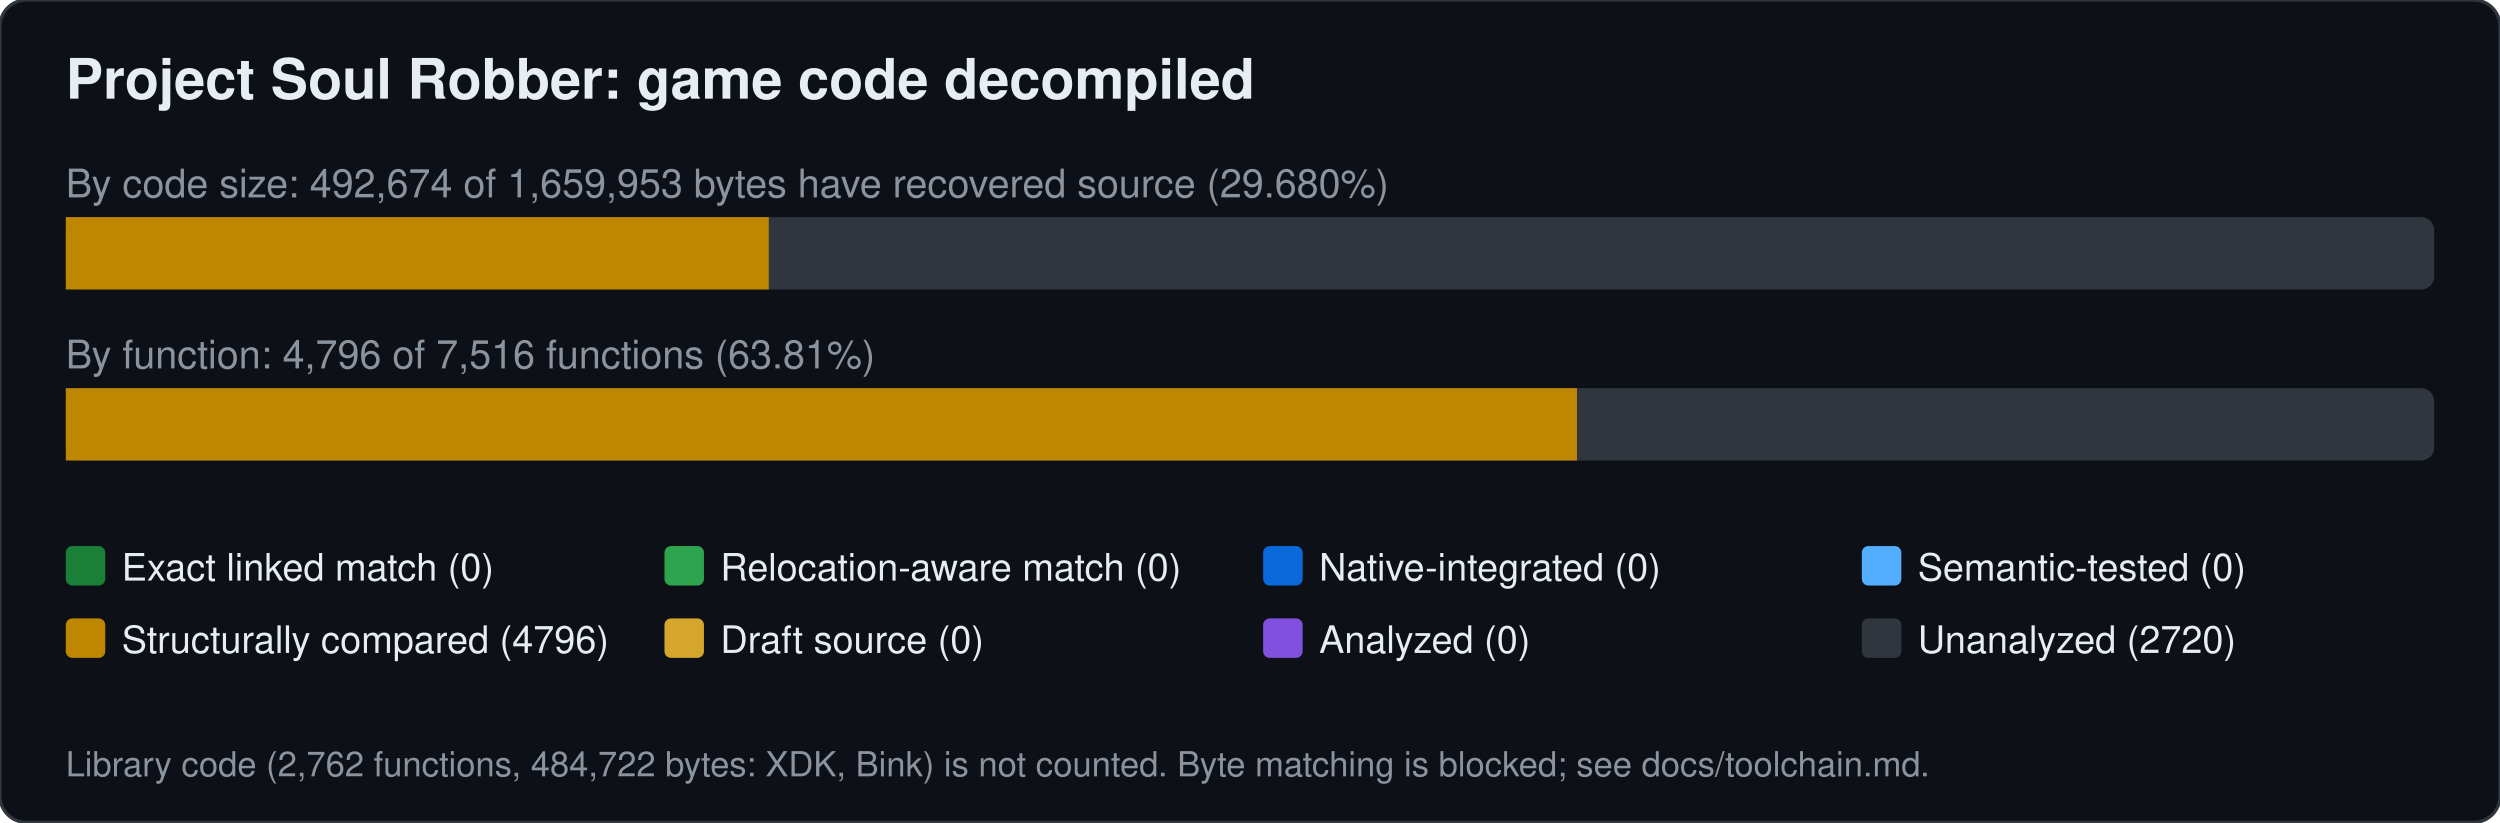
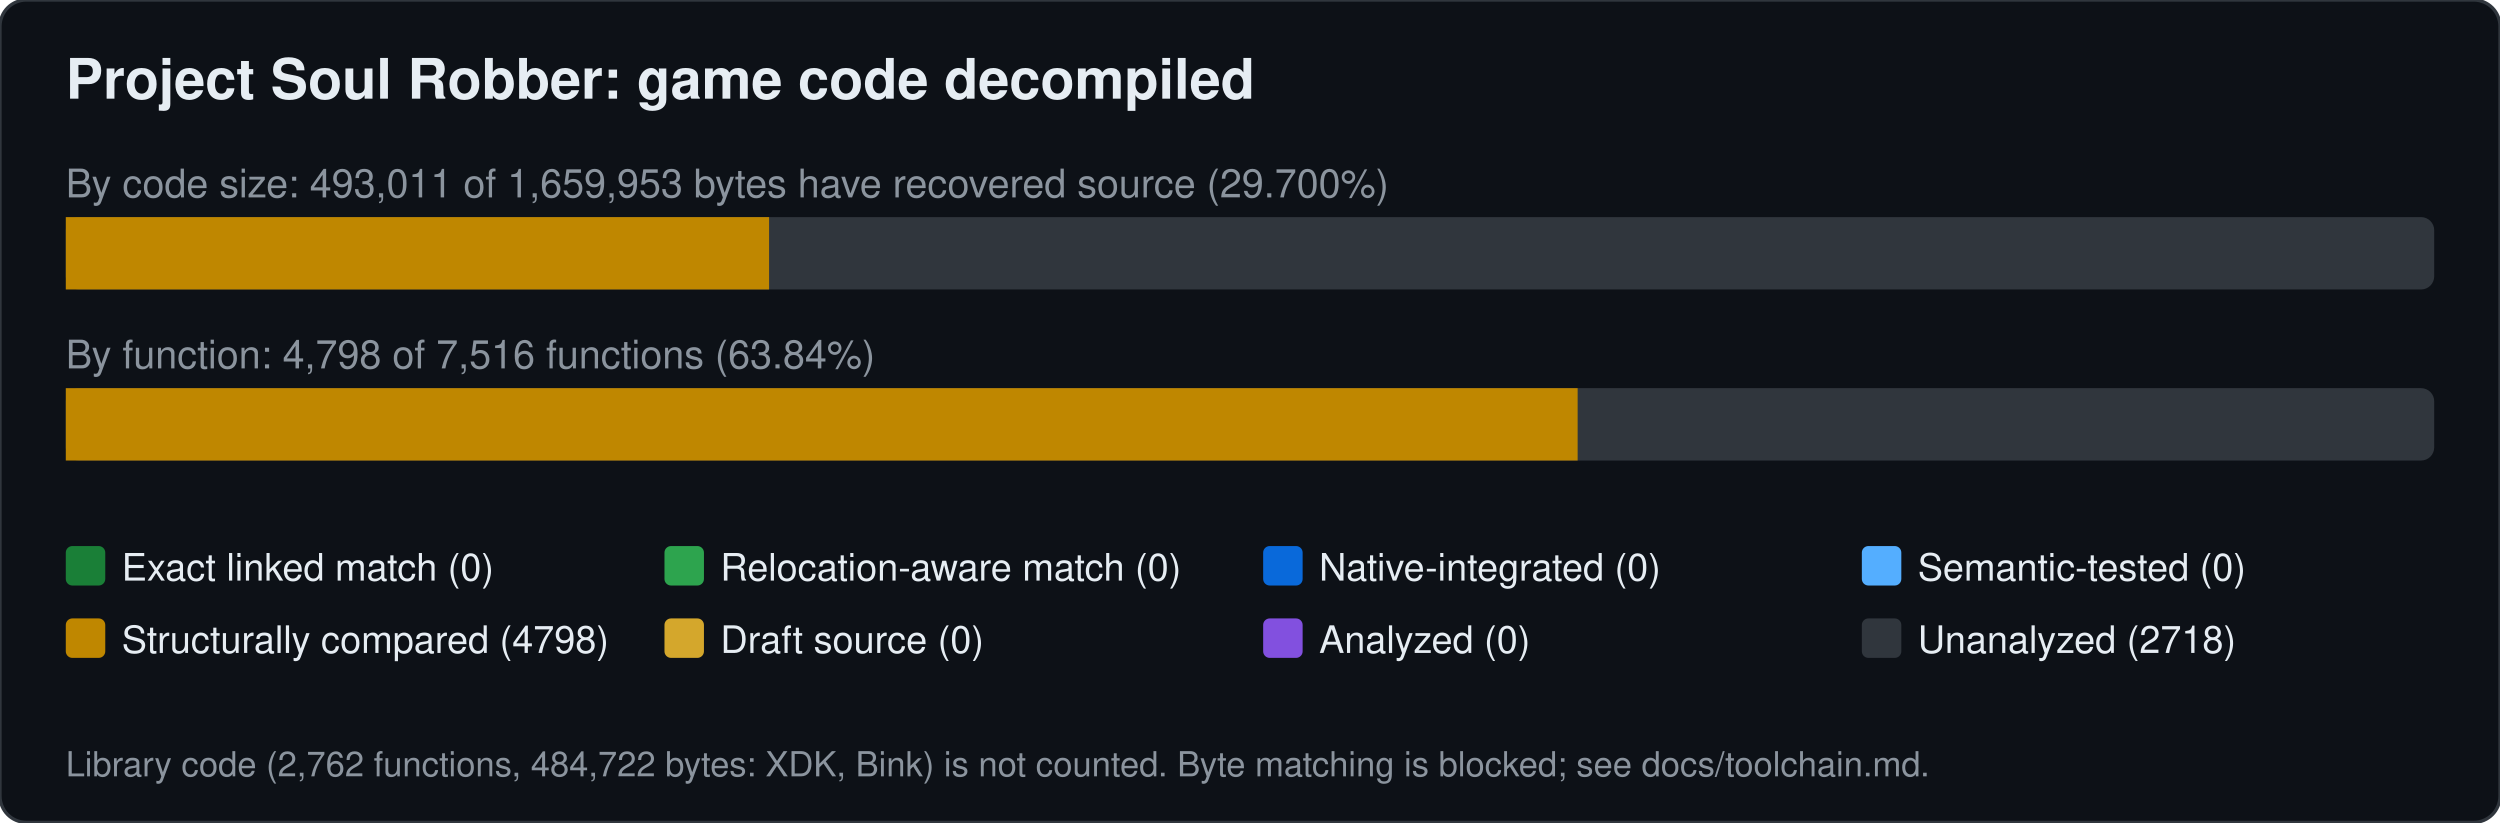
<svg xmlns="http://www.w3.org/2000/svg" width="760" height="250" viewBox="0 0 760 250" font-family="Segoe UI,Helvetica,Arial,sans-serif">
  <rect width="760" height="250" rx="8" fill="#0d1117" stroke="#30363d" />
  <text x="20" y="30" font-size="17" font-weight="600" fill="#e6edf3">Project Soul Robber: game code decompiled</text>
-   <text x="20" y="60" font-size="12" fill="#8b949e">By code size: 492,674 of 1,659,953 bytes have recovered source (29.680%)</text>
+   <text x="20" y="60" font-size="12" fill="#8b949e">By code size: 493,011 of 1,659,953 bytes have recovered source (29.700%)</text>
  <rect x="20" y="66" width="720" height="22" rx="4" fill="#30363d" />
-   <rect x="20.0" y="66" width="213.7" height="22" fill="#bf8700" />
-   <text x="20" y="112" font-size="12" fill="#8b949e">By function: 4,796 of 7,516 functions (63.81%)</text>
+   <rect x="20.0" y="66" width="213.8" height="22" fill="#bf8700" />
+   <text x="20" y="112" font-size="12" fill="#8b949e">By function: 4,798 of 7,516 functions (63.84%)</text>
  <rect x="20" y="118" width="720" height="22" rx="4" fill="#30363d" />
-   <rect x="20.0" y="118" width="459.4" height="22" fill="#bf8700" />
+   <rect x="20.0" y="118" width="459.6" height="22" fill="#bf8700" />
  <rect x="20" y="166" width="12" height="12" rx="2" fill="#1a7f37" />
  <text x="37" y="176.5" font-size="11.5" fill="#e6edf3">Exact linked match (0)</text>
  <rect x="202" y="166" width="12" height="12" rx="2" fill="#2da44e" />
  <text x="219" y="176.5" font-size="11.5" fill="#e6edf3">Relocation-aware match (0)</text>
  <rect x="384" y="166" width="12" height="12" rx="2" fill="#0969da" />
  <text x="401" y="176.5" font-size="11.5" fill="#e6edf3">Native-integrated (0)</text>
  <rect x="566" y="166" width="12" height="12" rx="2" fill="#54aeff" />
  <text x="583" y="176.5" font-size="11.5" fill="#e6edf3">Semantic-tested (0)</text>
  <rect x="20" y="188" width="12" height="12" rx="2" fill="#bf8700" />
-   <text x="37" y="198.5" font-size="11.5" fill="#e6edf3">Structurally compared (4796)</text>
+   <text x="37" y="198.5" font-size="11.5" fill="#e6edf3">Structurally compared (4798)</text>
  <rect x="202" y="188" width="12" height="12" rx="2" fill="#d4a72c" />
  <text x="219" y="198.5" font-size="11.5" fill="#e6edf3">Draft source (0)</text>
  <rect x="384" y="188" width="12" height="12" rx="2" fill="#8250df" />
  <text x="401" y="198.5" font-size="11.5" fill="#e6edf3">Analyzed (0)</text>
  <rect x="566" y="188" width="12" height="12" rx="2" fill="#30363d" />
-   <text x="583" y="198.5" font-size="11.5" fill="#e6edf3">Unanalyzed (2720)</text>
+   <text x="583" y="198.5" font-size="11.5" fill="#e6edf3">Unanalyzed (2718)</text>
  <text x="20" y="236" font-size="10.5" fill="#8b949e">Library code (2,762 functions, 484,722 bytes: XDK, Bink) is not counted. Byte matching is blocked; see docs/toolchain.md.</text>
</svg>
